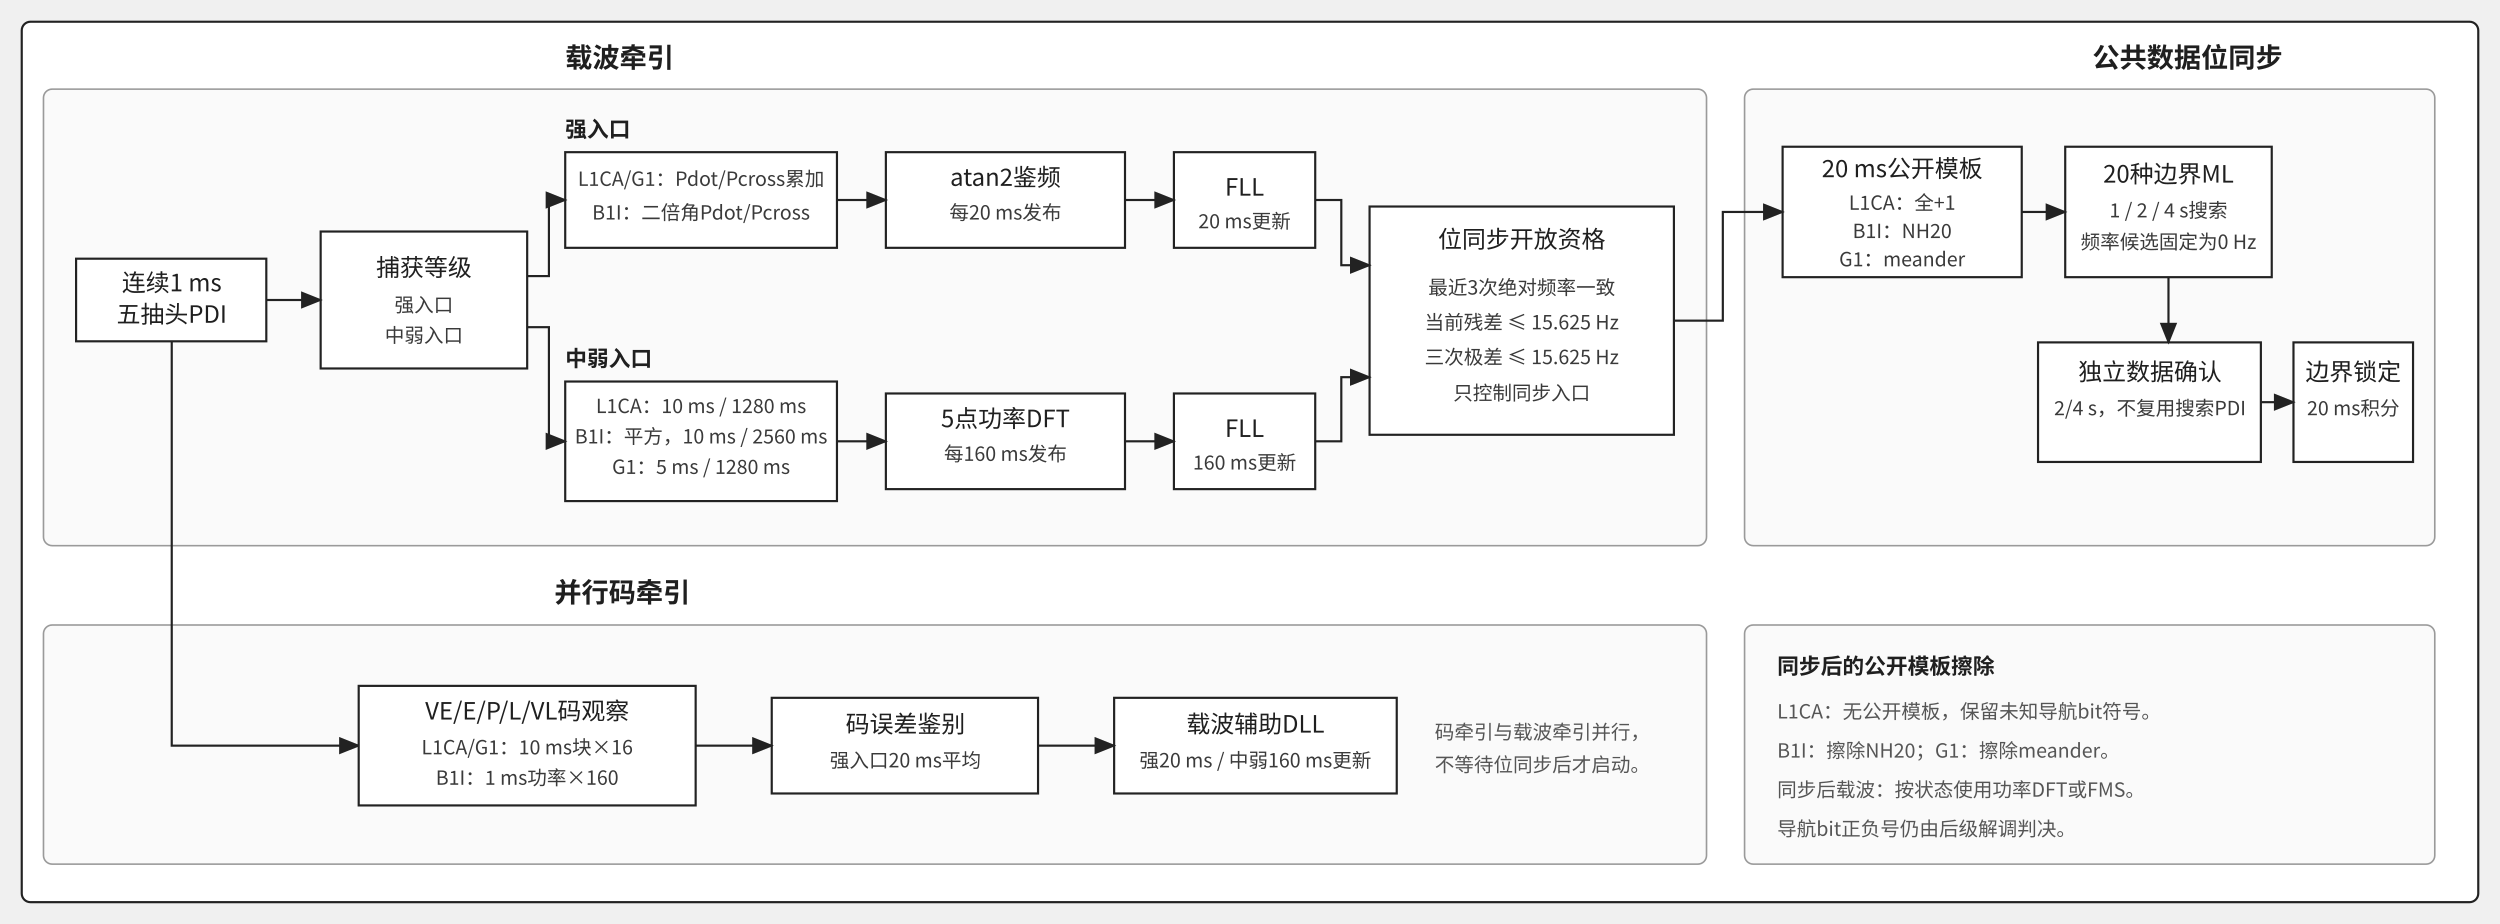
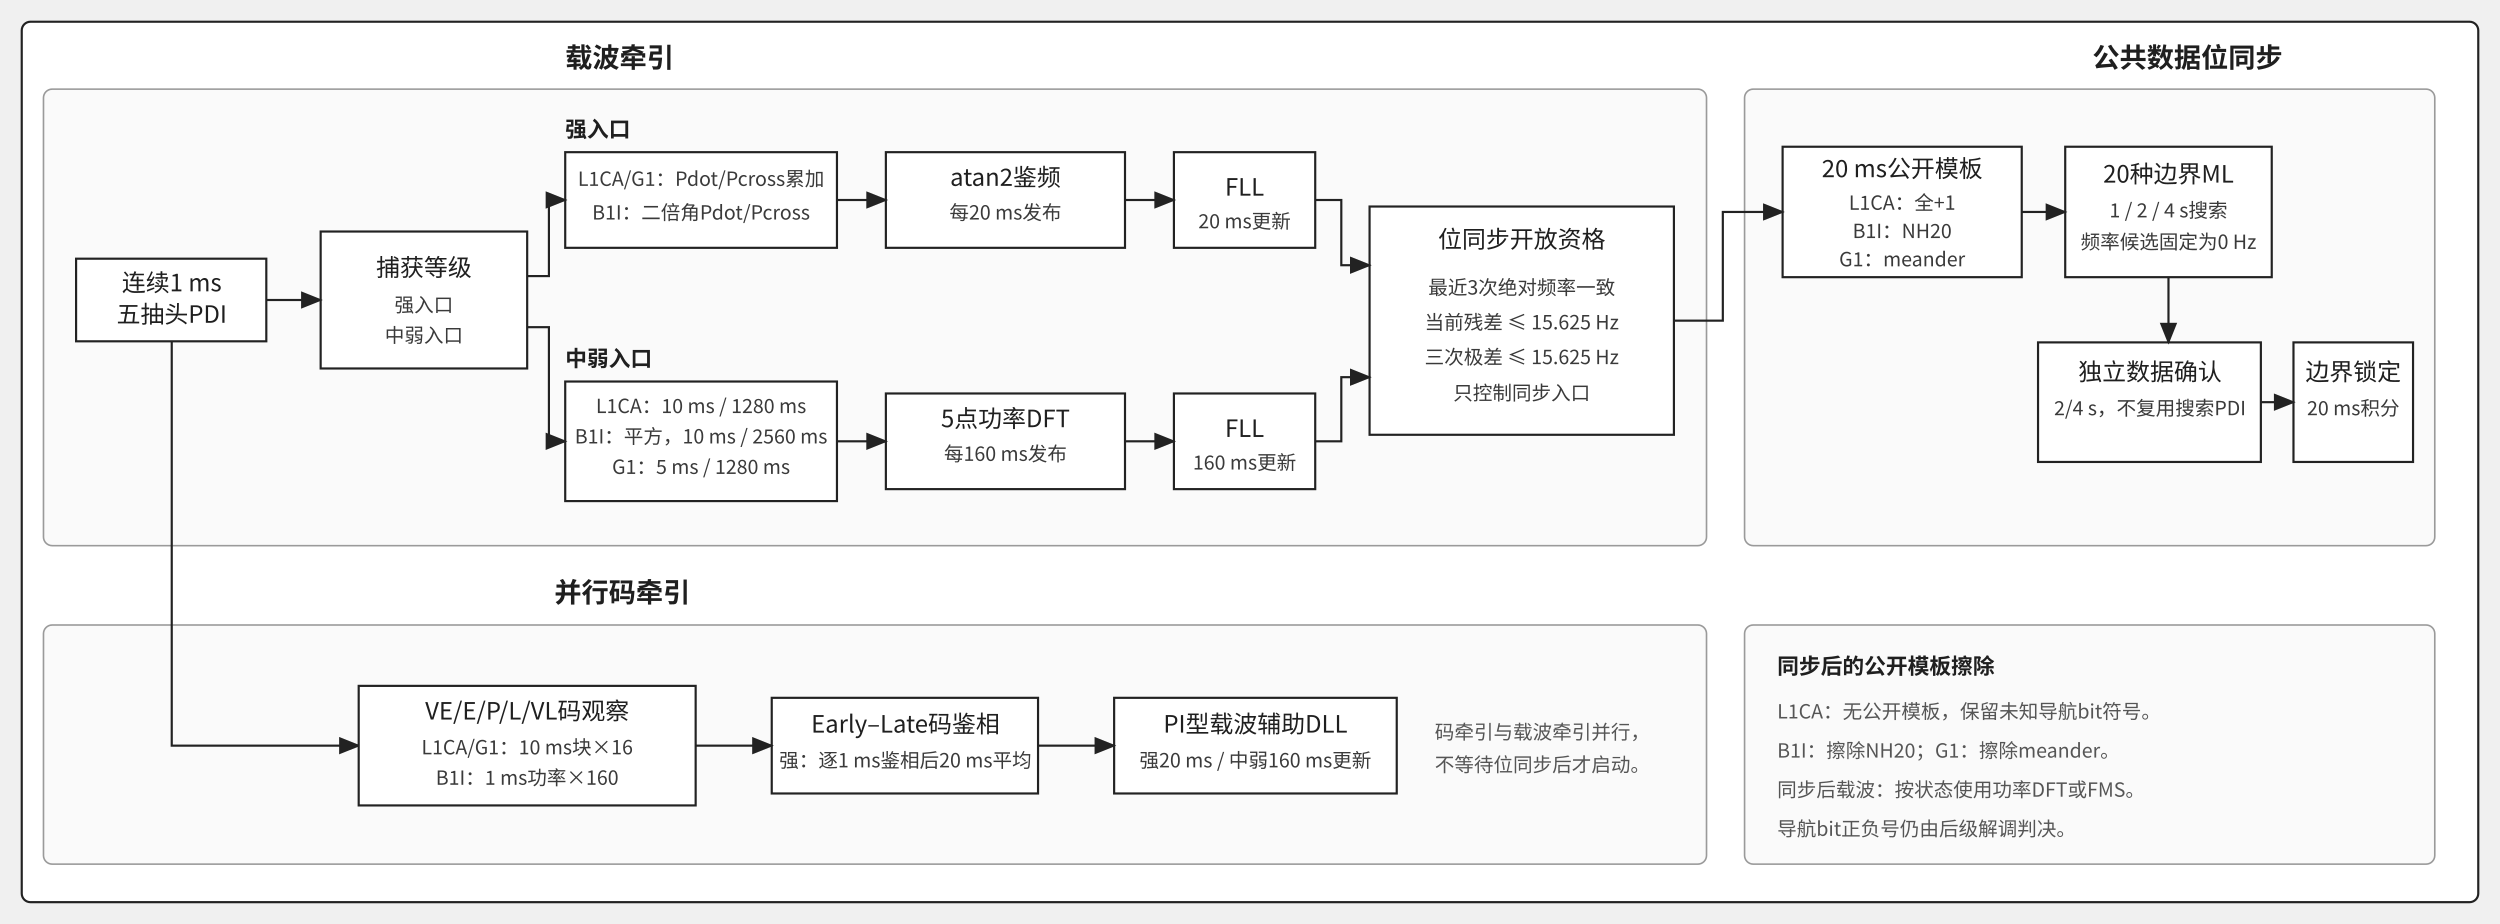
<svg xmlns="http://www.w3.org/2000/svg" width="2300" height="850" viewBox="0 0 2300 850">
  <defs>
    <marker id="arrow" markerWidth="10" markerHeight="8" refX="9" refY="4" orient="auto">
      <path d="M0,0 L10,4 L0,8 Z" fill="#222222" />
    </marker>
    <style>
      .box { fill:#ffffff; stroke:#222222; stroke-width:2; }
      .group { fill:#fafafa; stroke:#9a9a9a; stroke-width:1.5; }
      .line { fill:none; stroke:#222222; stroke-width:2; marker-end:url(#arrow); }
      .title { font:700 25px 'Noto Sans CJK SC','Microsoft YaHei',sans-serif; fill:#1f1f1f; }
      .text { font:22px 'Noto Sans CJK SC','Microsoft YaHei',sans-serif; fill:#1f1f1f; text-anchor:middle; }
      .small { font:18px 'Noto Sans CJK SC','Microsoft YaHei',sans-serif; fill:#3a3a3a; text-anchor:middle; }
      .label { font:700 20px 'Noto Sans CJK SC','Microsoft YaHei',sans-serif; fill:#1f1f1f; }
      .note { font:18px 'Noto Sans CJK SC','Microsoft YaHei',sans-serif; fill:#555555; }
    </style>
  </defs>
  <rect x="20" y="20" width="2260" height="810" rx="8" class="box" />
  <text x="520" y="62" class="title">载波牵引</text>
  <rect x="40" y="82" width="1530" height="420" rx="8" class="group" />
  <rect x="70" y="238" width="175" height="76" class="box" />
  <text x="158" y="268" class="text">连续1 ms</text>
  <text x="158" y="297" class="text">五抽头PDI</text>
  <rect x="295" y="213" width="190" height="126" class="box" />
  <text x="390" y="254" class="text">捕获等级</text>
  <text x="390" y="287" class="small">强入口</text>
  <text x="390" y="315" class="small">中弱入口</text>
  <path d="M245 276 H295" class="line" />
  <text x="520" y="126" class="label">强入口</text>
  <rect x="520" y="140" width="250" height="88" class="box" />
  <text x="645" y="171" class="small">L1CA/G1：Pdot/Pcross累加</text>
  <text x="645" y="202" class="small">B1I：二倍角Pdot/Pcross</text>
  <rect x="815" y="140" width="220" height="88" class="box" />
  <text x="925" y="171" class="text">atan2鉴频</text>
  <text x="925" y="202" class="small">每20 ms发布</text>
  <rect x="1080" y="140" width="130" height="88" class="box" />
  <text x="1145" y="180" class="text">FLL</text>
  <text x="1145" y="210" class="small">20 ms更新</text>
  <text x="520" y="337" class="label">中弱入口</text>
  <rect x="520" y="351" width="250" height="110" class="box" />
  <text x="645" y="380" class="small">L1CA：10 ms / 1280 ms</text>
  <text x="645" y="408" class="small">B1I：平方，10 ms / 2560 ms</text>
  <text x="645" y="436" class="small">G1：5 ms / 1280 ms</text>
  <rect x="815" y="362" width="220" height="88" class="box" />
  <text x="925" y="393" class="text">5点功率DFT</text>
  <text x="925" y="424" class="small">每160 ms发布</text>
  <rect x="1080" y="362" width="130" height="88" class="box" />
  <text x="1145" y="402" class="text">FLL</text>
  <text x="1145" y="432" class="small">160 ms更新</text>
  <path d="M485 254 H505 V184 H520" class="line" />
  <path d="M485 301 H505 V406 H520" class="line" />
  <path d="M770 184 H815" class="line" />
  <path d="M1035 184 H1080" class="line" />
  <path d="M770 406 H815" class="line" />
  <path d="M1035 406 H1080" class="line" />
  <rect x="1260" y="190" width="280" height="210" class="box" />
  <text x="1400" y="228" class="text">位同步开放资格</text>
  <text x="1400" y="271" class="small">最近3次绝对频率一致</text>
  <text x="1400" y="303" class="small">当前残差 ≤ 15.625 Hz</text>
  <text x="1400" y="335" class="small">三次极差 ≤ 15.625 Hz</text>
  <text x="1400" y="368" class="small">只控制同步入口</text>
  <path d="M1210 184 H1234 V244 H1260" class="line" />
  <path d="M1210 406 H1234 V347 H1260" class="line" />
  <text x="1925" y="62" class="title">公共数据位同步</text>
  <rect x="1605" y="82" width="635" height="420" rx="8" class="group" />
  <rect x="1640" y="135" width="220" height="120" class="box" />
  <text x="1750" y="163" class="text">20 ms公开模板</text>
  <text x="1750" y="193" class="small">L1CA：全+1</text>
  <text x="1750" y="219" class="small">B1I：NH20</text>
  <text x="1750" y="245" class="small">G1：meander</text>
  <rect x="1900" y="135" width="190" height="120" class="box" />
  <text x="1995" y="168" class="text">20种边界ML</text>
  <text x="1995" y="200" class="small">1 / 2 / 4 s搜索</text>
  <text x="1995" y="229" class="small">频率候选固定为0 Hz</text>
  <rect x="1875" y="315" width="205" height="110" class="box" />
  <text x="1978" y="350" class="text">独立数据确认</text>
  <text x="1978" y="382" class="small">2/4 s，不复用搜索PDI</text>
  <rect x="2110" y="315" width="110" height="110" class="box" />
  <text x="2165" y="350" class="text">边界锁定</text>
  <text x="2165" y="382" class="small">20 ms积分</text>
  <path d="M1540 295 H1585 V195 H1640" class="line" />
  <path d="M1860 195 H1900" class="line" />
  <path d="M1995 255 V315" class="line" />
  <path d="M2080 370 H2110" class="line" />
  <text x="510" y="554" class="title">并行码牵引</text>
  <rect x="40" y="575" width="1530" height="220" rx="8" class="group" />
  <path d="M158 314 V686 H330" class="line" />
  <rect x="330" y="631" width="310" height="110" class="box" />
  <text x="485" y="662" class="text">VE/E/P/L/VL码观察</text>
  <text x="485" y="694" class="small">L1CA/G1：10 ms块×16</text>
  <text x="485" y="722" class="small">B1I：1 ms功率×160</text>
  <rect x="710" y="642" width="245" height="88" class="box" />
-   <text x="833" y="674" class="text">码误差鉴别</text>
-   <text x="833" y="706" class="small">强入口20 ms平均</text>
+   <text x="833" y="674" class="text">Early–Late码鉴相</text>
+   <text x="833" y="706" class="small">强：逐1 ms鉴相后20 ms平均</text>
  <rect x="1025" y="642" width="260" height="88" class="box" />
-   <text x="1155" y="674" class="text">载波辅助DLL</text>
+   <text x="1155" y="674" class="text">PI型载波辅助DLL</text>
  <text x="1155" y="706" class="small">强20 ms / 中弱160 ms更新</text>
  <path d="M640 686 H710" class="line" />
  <path d="M955 686 H1025" class="line" />
  <text x="1320" y="680" class="note">码牵引与载波牵引并行，</text>
  <text x="1320" y="710" class="note">不等待位同步后才启动。</text>
  <rect x="1605" y="575" width="635" height="220" rx="8" class="group" />
  <text x="1635" y="620" class="label">同步后的公开模板擦除</text>
  <text x="1635" y="661" class="note">L1CA：无公开模板，保留未知导航bit符号。</text>
  <text x="1635" y="697" class="note">B1I：擦除NH20；G1：擦除meander。</text>
  <text x="1635" y="733" class="note">同步后载波：按状态使用功率DFT或FMS。</text>
  <text x="1635" y="769" class="note">导航bit正负号仍由后级解调判决。</text>
</svg>
